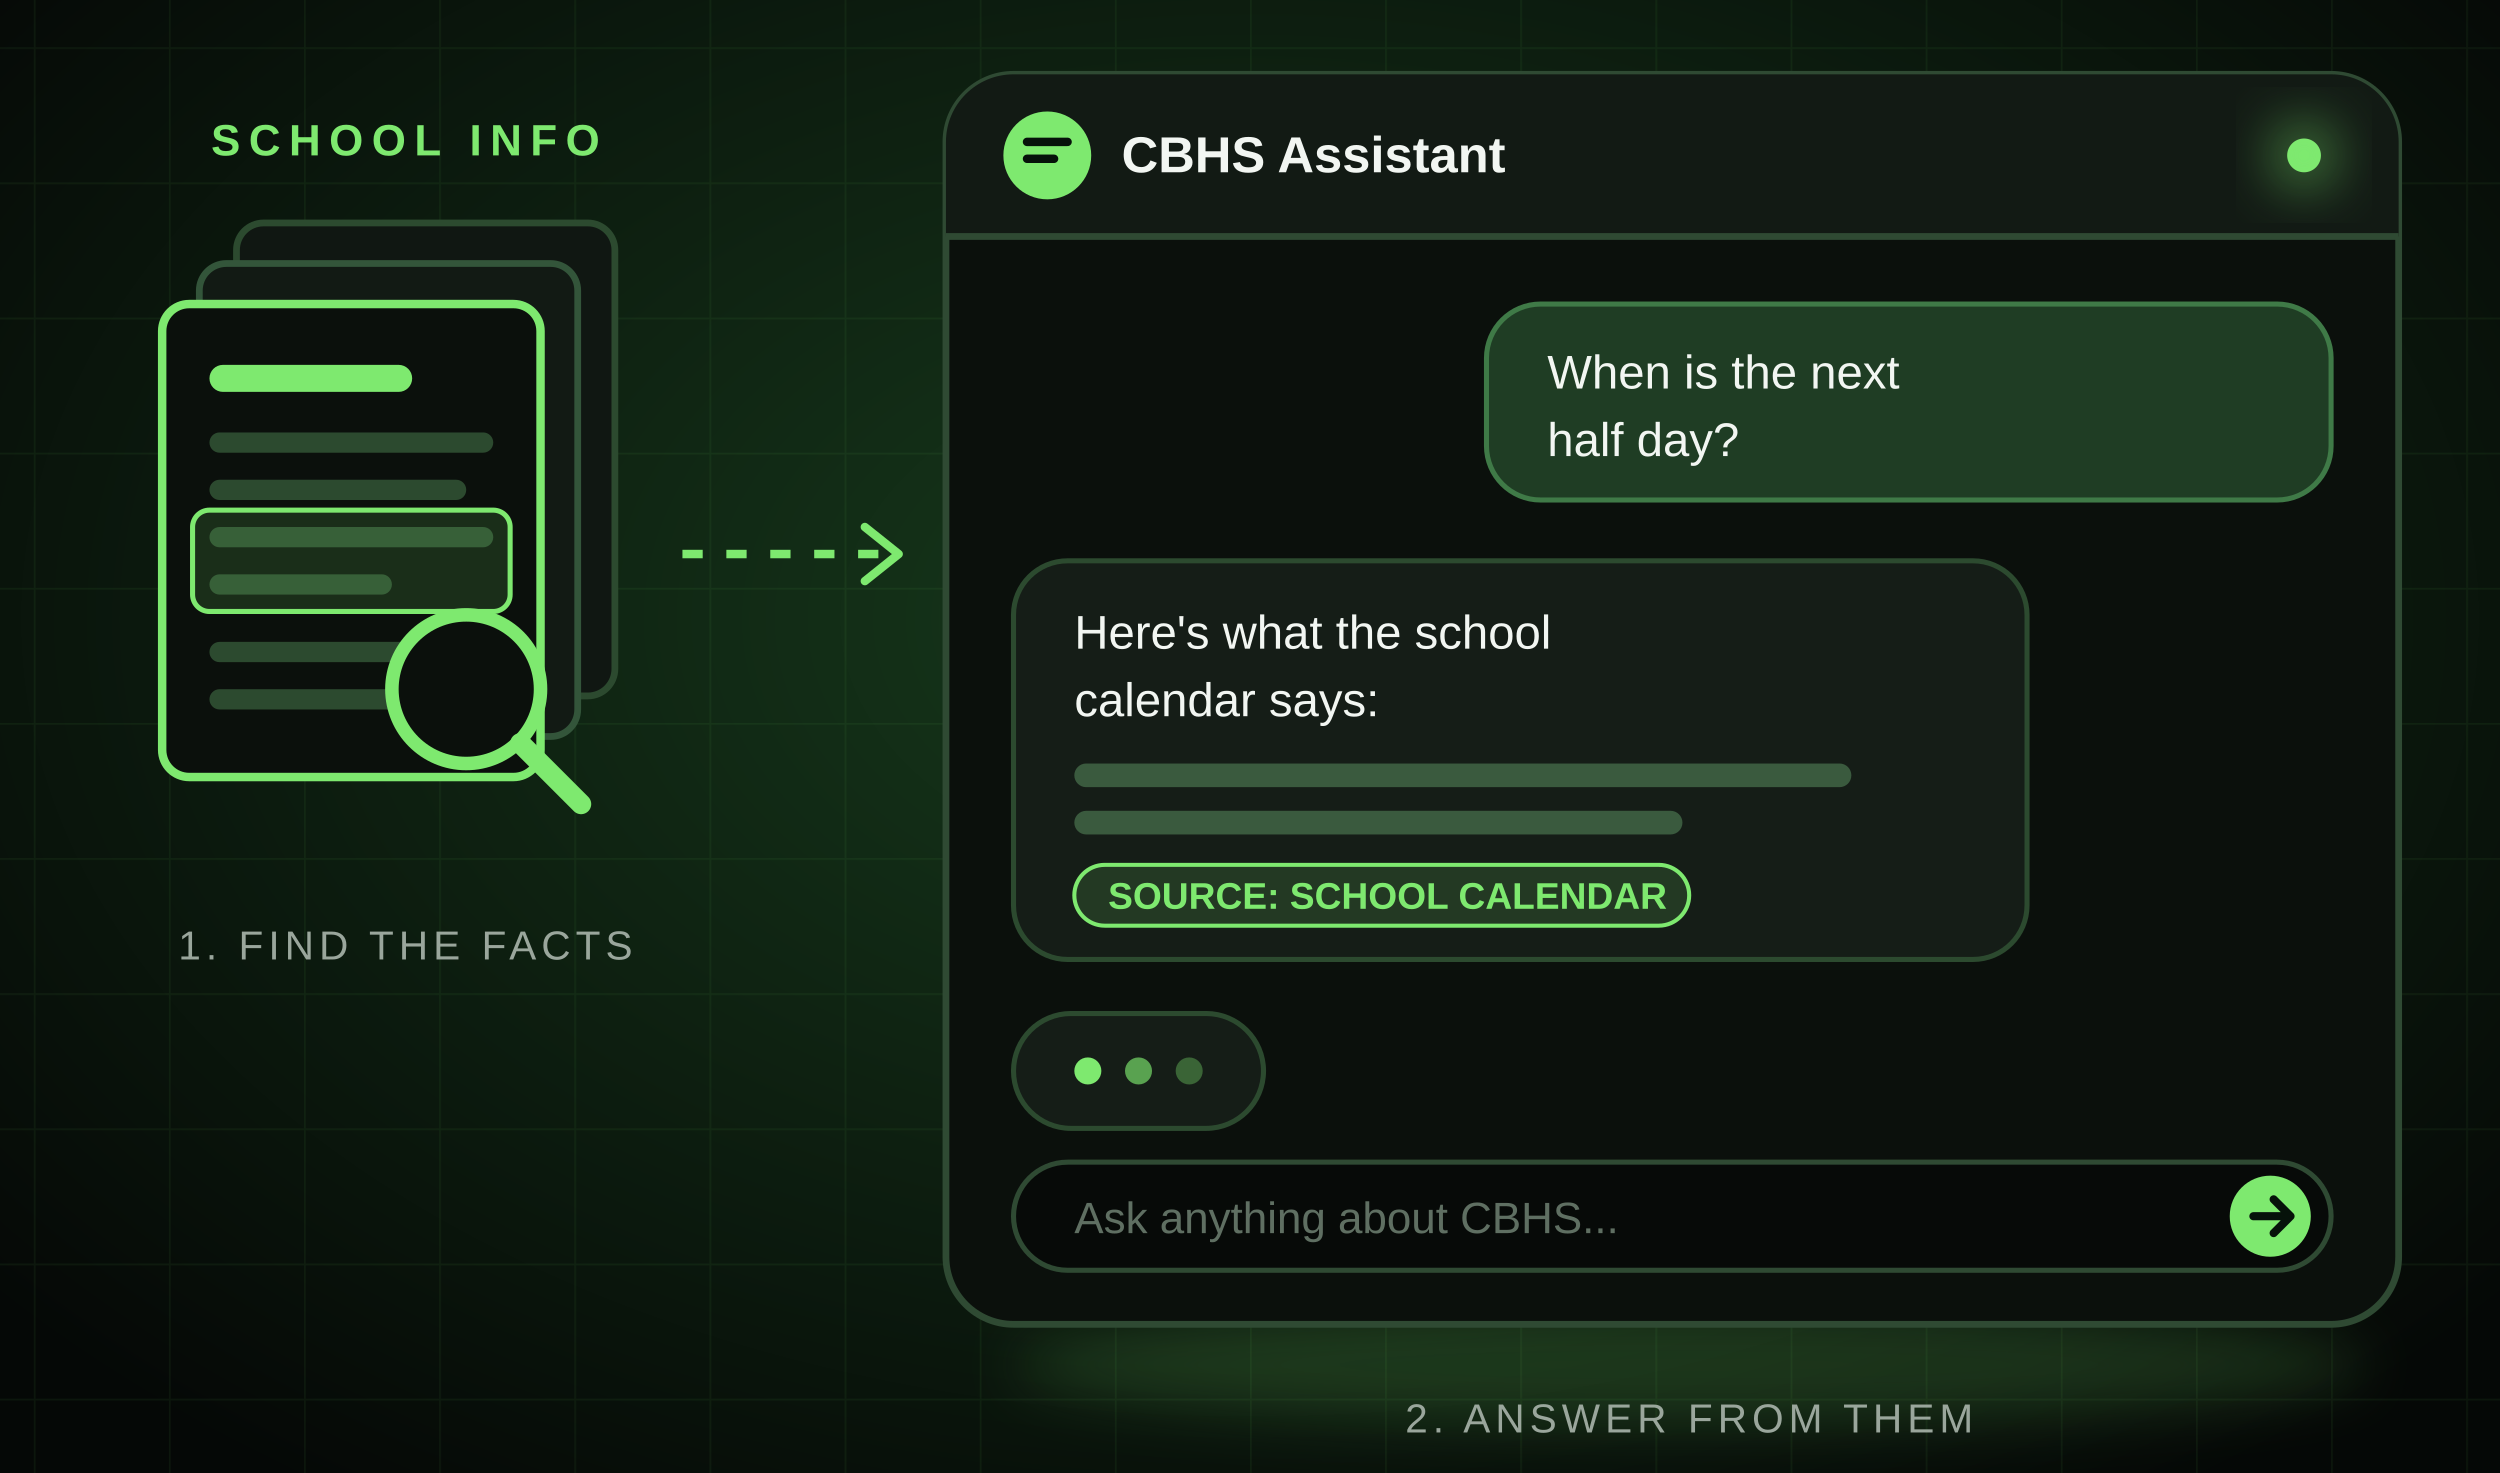
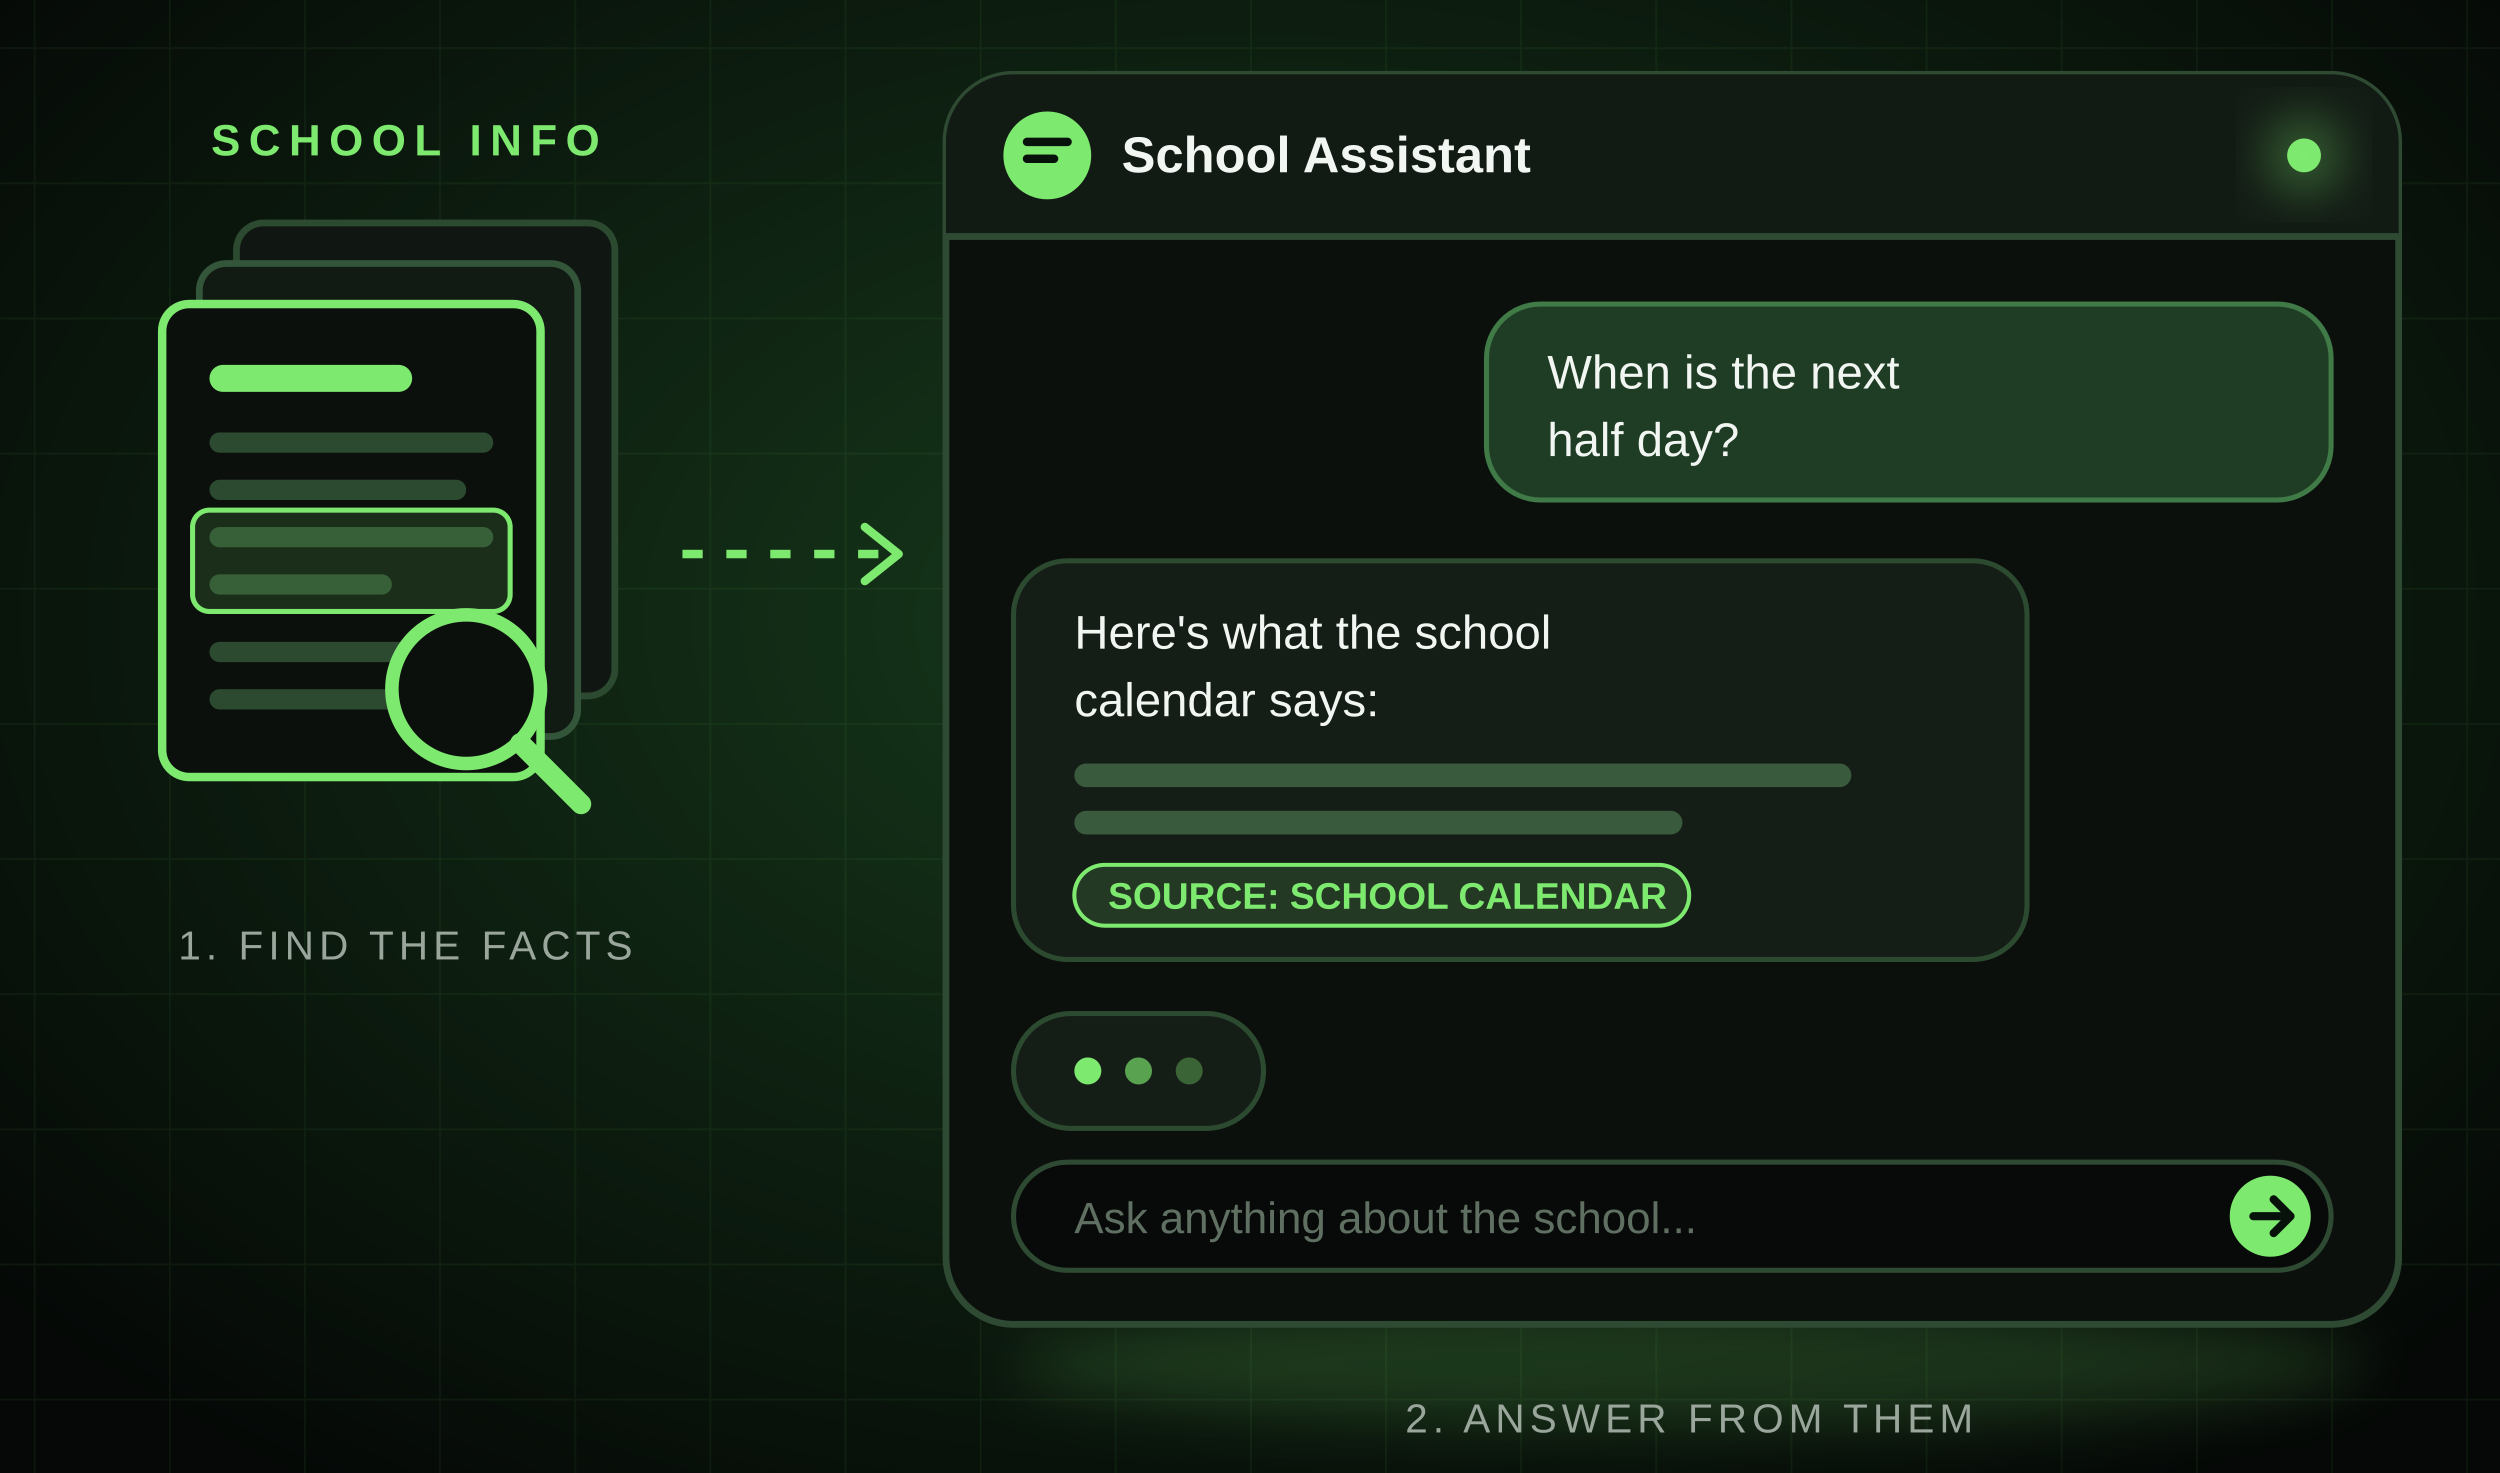
<svg xmlns="http://www.w3.org/2000/svg" viewBox="30 66 740 436" role="img" aria-labelledby="t">
  <defs>
    <radialGradient id="bgGlow" cx="50%" cy="48%" r="60%">
      <stop offset="0" stop-color="#173a1c" />
      <stop offset="1" stop-color="#050806" />
    </radialGradient>
    <filter id="glow" x="-50%" y="-50%" width="200%" height="200%">
      <feGaussianBlur stdDeviation="8" />
    </filter>
    <pattern id="grid" width="40" height="40" patternUnits="userSpaceOnUse">
      <path d="M40 0H0V40" fill="none" stroke="#7ee96f" stroke-opacity=".06" />
    </pattern>
  </defs>
  <rect width="800" height="520" fill="url(#bgGlow)" />
  <rect width="800" height="520" fill="url(#grid)" />
  <g font-family="Arial, sans-serif">
    <text x="150" y="112" text-anchor="middle" font-size="13" font-weight="bold" fill="#7ee96f" letter-spacing="2.5">SCHOOL INFO</text>
    <g transform="translate(78 132)">
      <rect x="22" y="0" width="112" height="140" rx="8" fill="#101712" stroke="#2c4a2f" stroke-width="2" />
      <rect x="11" y="12" width="112" height="140" rx="8" fill="#121a14" stroke="#33553a" stroke-width="2" />
      <rect x="0" y="24" width="112" height="140" rx="8" fill="#0b100c" stroke="#7ee96f" stroke-width="2.5" />
      <g fill="#2c4a2f">
        <rect x="14" y="42" width="60" height="8" rx="4" fill="#7ee96f" />
        <rect x="14" y="62" width="84" height="6" rx="3" />
        <rect x="14" y="76" width="76" height="6" rx="3" />
        <rect x="14" y="90" width="84" height="6" rx="3" />
        <rect x="14" y="104" width="54" height="6" rx="3" />
        <rect x="14" y="124" width="84" height="6" rx="3" />
        <rect x="14" y="138" width="66" height="6" rx="3" />
      </g>
      <rect x="9" y="85" width="94" height="30" rx="5" fill="#7ee96f" fill-opacity=".14" stroke="#7ee96f" stroke-width="1.5" />
    </g>
    <g transform="translate(168 270)">
      <circle r="22" fill="#0b100c" stroke="#7ee96f" stroke-width="4" />
      <line x1="16" y1="16" x2="34" y2="34" stroke="#7ee96f" stroke-width="6" stroke-linecap="round" />
    </g>
    <text x="150" y="350" text-anchor="middle" font-size="12" fill="#9aa69c" letter-spacing="1.5">1. FIND THE FACTS</text>
  </g>
  <path d="M232 230 C 262 230, 262 230, 292 230" fill="none" stroke="#7ee96f" stroke-width="2.5" stroke-dasharray="6 7" />
  <path d="M286 222 l10 8 l-10 8" fill="none" stroke="#7ee96f" stroke-width="2.5" stroke-linecap="round" stroke-linejoin="round" />
  <ellipse cx="530" cy="470" rx="200" ry="18" fill="#7ee96f" opacity=".16" filter="url(#glow)" />
  <g font-family="Arial, sans-serif">
    <rect x="310" y="88" width="430" height="370" rx="20" fill="#0b100c" stroke="#2f4a33" stroke-width="2" />
    <path d="M310 108 a20 20 0 0 1 20 -20 h390 a20 20 0 0 1 20 20 v28 h-430 z" fill="#121a14" />
    <line x1="310" y1="136" x2="740" y2="136" stroke="#2f4a33" stroke-width="2" />
    <circle cx="340" cy="112" r="13" fill="#7ee96f" />
    <path d="M334 108 h12 M334 113 h8" stroke="#06120a" stroke-width="2.5" stroke-linecap="round" />
-     <text x="362" y="117" font-size="15" font-weight="bold" fill="#f2f6f2">CBHS Assistant</text>
+     <text x="362" y="117" font-size="15" font-weight="bold" fill="#f2f6f2">School Assistant</text>
    <circle cx="712" cy="112" r="5" fill="#7ee96f" />
    <circle cx="712" cy="112" r="10" fill="#7ee96f" opacity=".45" filter="url(#glow)" />
    <rect x="470" y="156" width="250" height="58" rx="16" fill="#1f3d24" stroke="#3f7a47" stroke-width="1.5" />
    <text x="488" y="181" font-size="14" fill="#f2f6f2">When is the next</text>
    <text x="488" y="201" font-size="14" fill="#f2f6f2">half day?</text>
    <rect x="330" y="232" width="300" height="118" rx="16" fill="#151d17" stroke="#2c4a2f" stroke-width="1.5" />
    <text x="348" y="258" font-size="14" fill="#f2f6f2">Here's what the school</text>
    <text x="348" y="278" font-size="14" fill="#f2f6f2">calendar says:</text>
    <rect x="348" y="292" width="230" height="7" rx="3.5" fill="#3a5a3e" />
    <rect x="348" y="306" width="180" height="7" rx="3.5" fill="#3a5a3e" />
    <rect x="348" y="322" width="182" height="18" rx="9" fill="#7ee96f" fill-opacity=".14" stroke="#7ee96f" stroke-width="1.2" />
    <text x="358" y="335" font-size="11" font-weight="bold" fill="#7ee96f">SOURCE: SCHOOL CALENDAR</text>
    <rect x="330" y="366" width="74" height="34" rx="17" fill="#151d17" stroke="#2c4a2f" stroke-width="1.5" />
    <circle cx="352" cy="383" r="4" fill="#7ee96f" />
    <circle cx="367" cy="383" r="4" fill="#7ee96f" opacity=".65" />
    <circle cx="382" cy="383" r="4" fill="#7ee96f" opacity=".35" />
    <rect x="330" y="410" width="390" height="32" rx="16" fill="#070a08" stroke="#2f4a33" stroke-width="1.5" />
-     <text x="348" y="431" font-size="13" fill="#5f6f62">Ask anything about CBHS...</text>
+     <text x="348" y="431" font-size="13" fill="#5f6f62">Ask anything about the school...</text>
    <circle cx="702" cy="426" r="12" fill="#7ee96f" />
    <path d="M697 426 h10 M703 421 l5 5 l-5 5" fill="none" stroke="#06120a" stroke-width="2.4" stroke-linecap="round" stroke-linejoin="round" />
  </g>
  <text x="530" y="490" text-anchor="middle" font-family="Arial, sans-serif" font-size="12" fill="#9aa69c" letter-spacing="1.5">2. ANSWER FROM THEM</text>
</svg>
